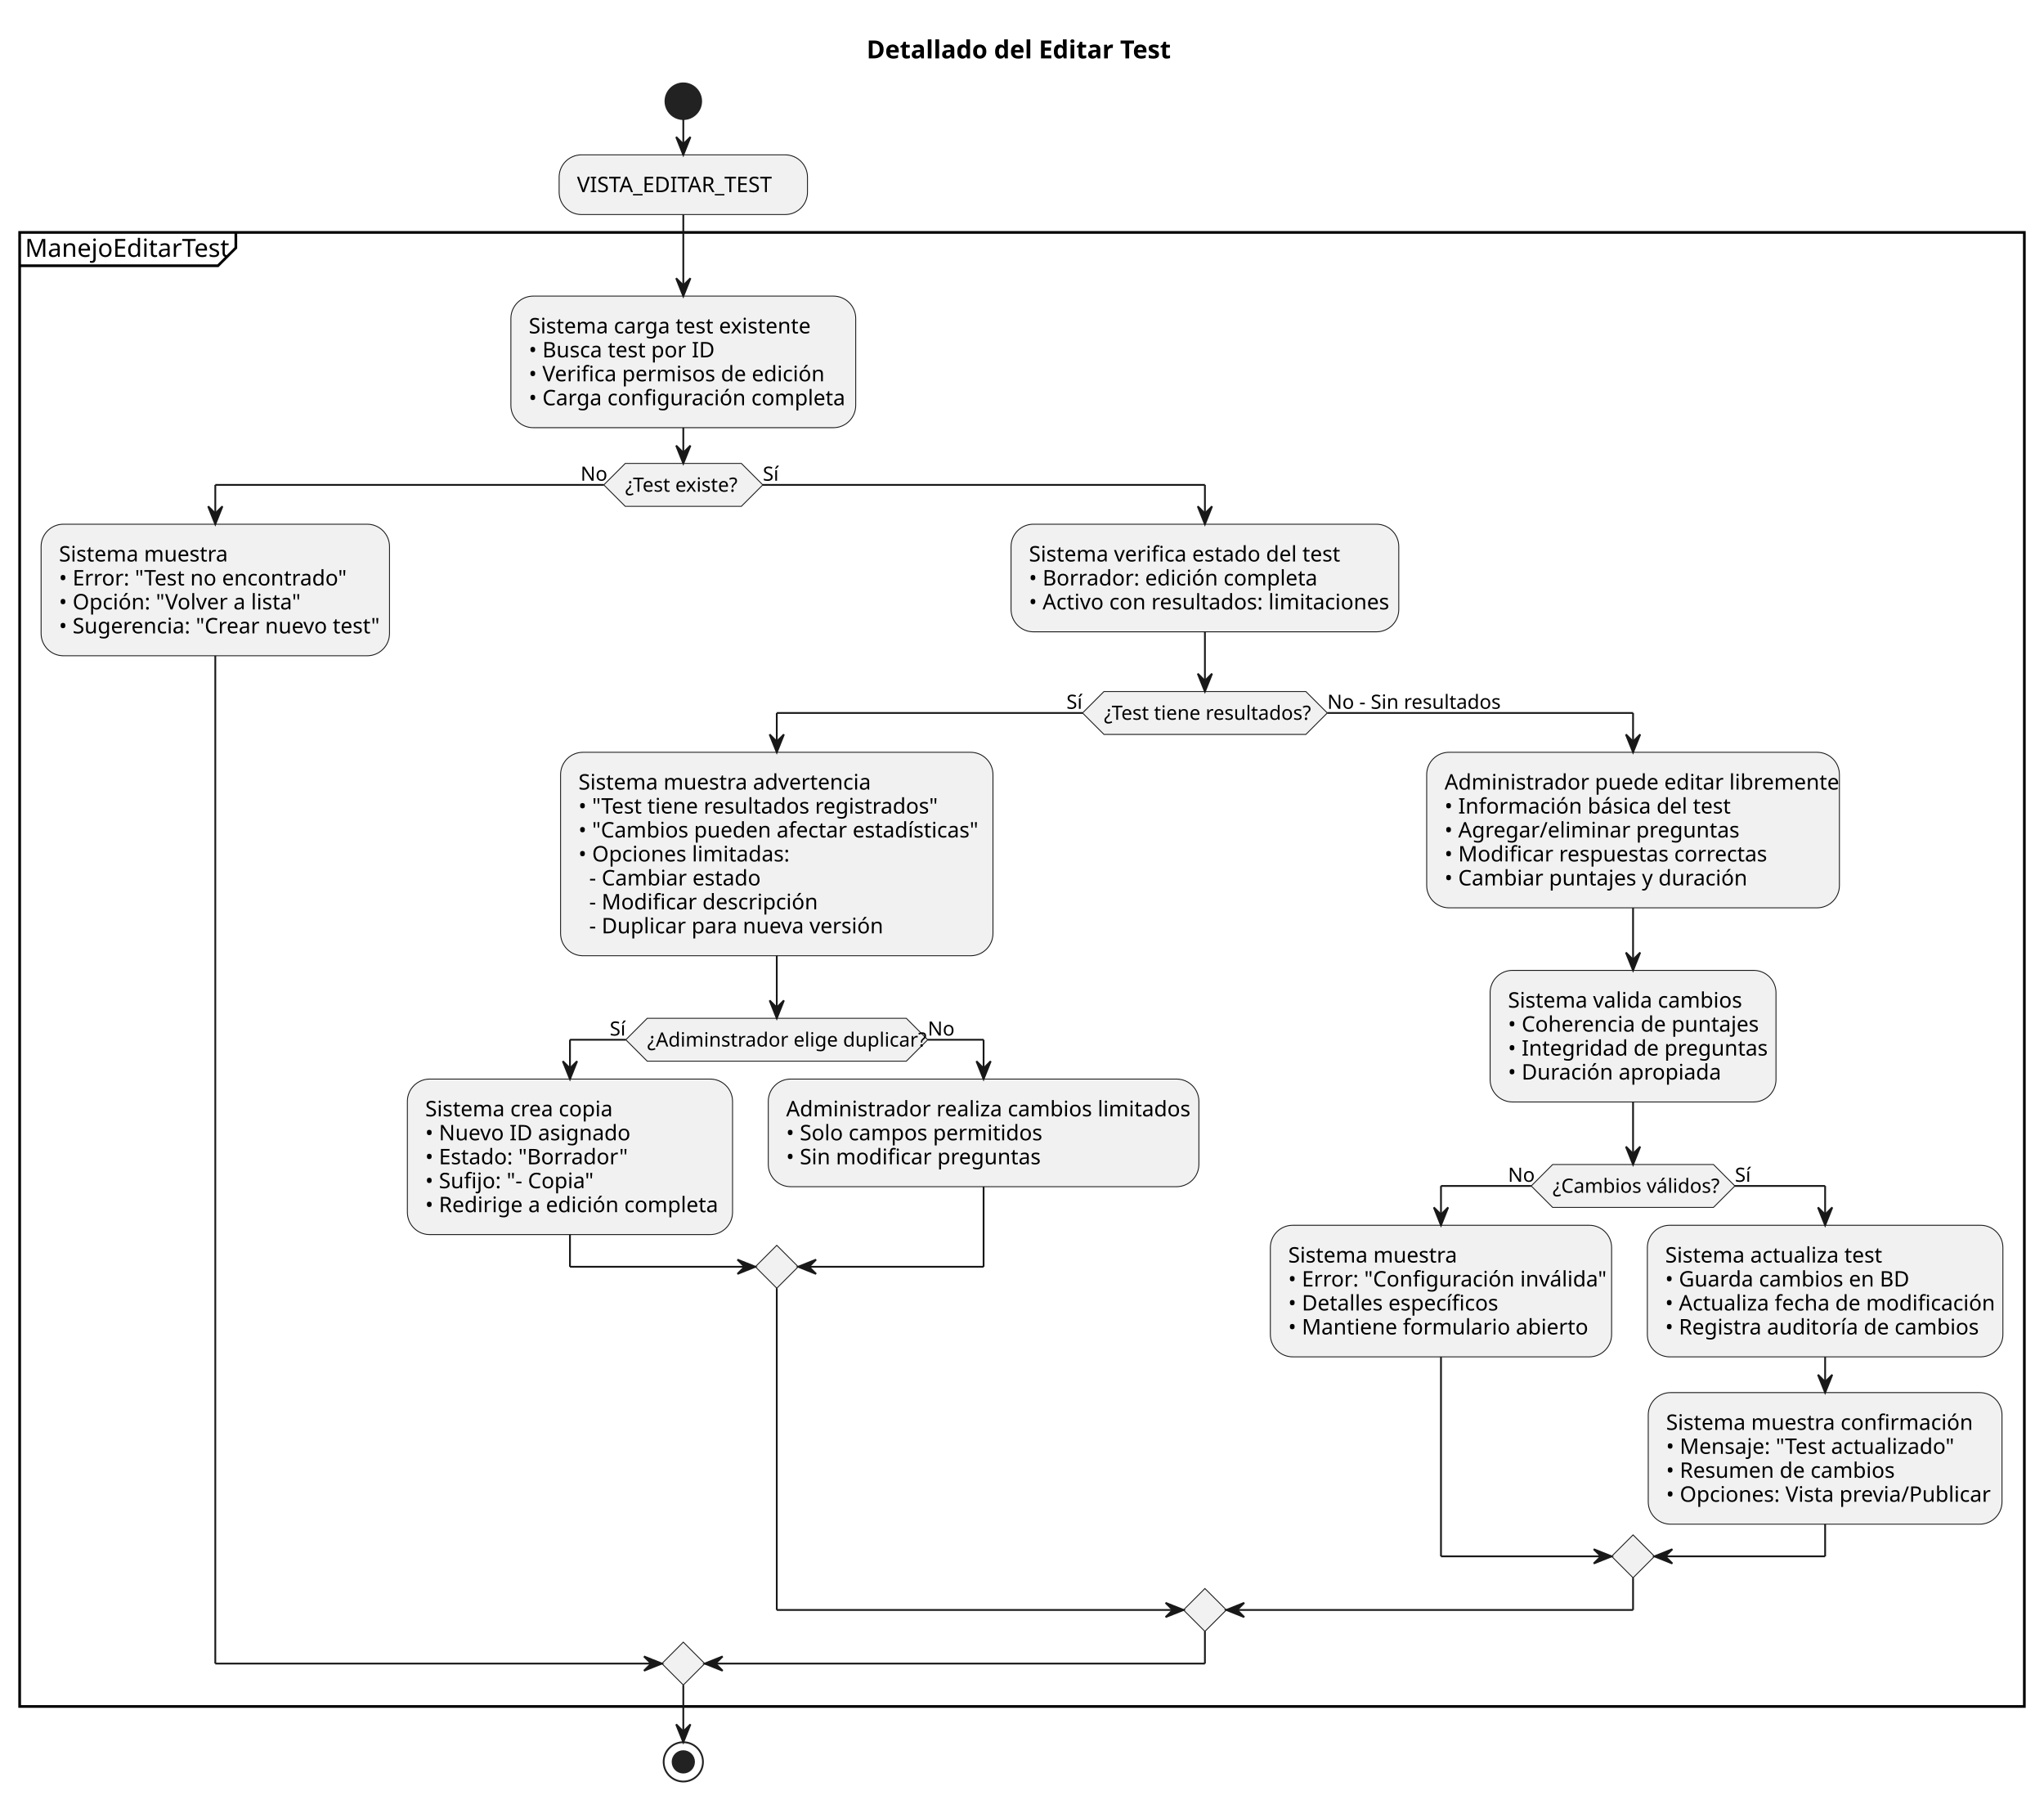
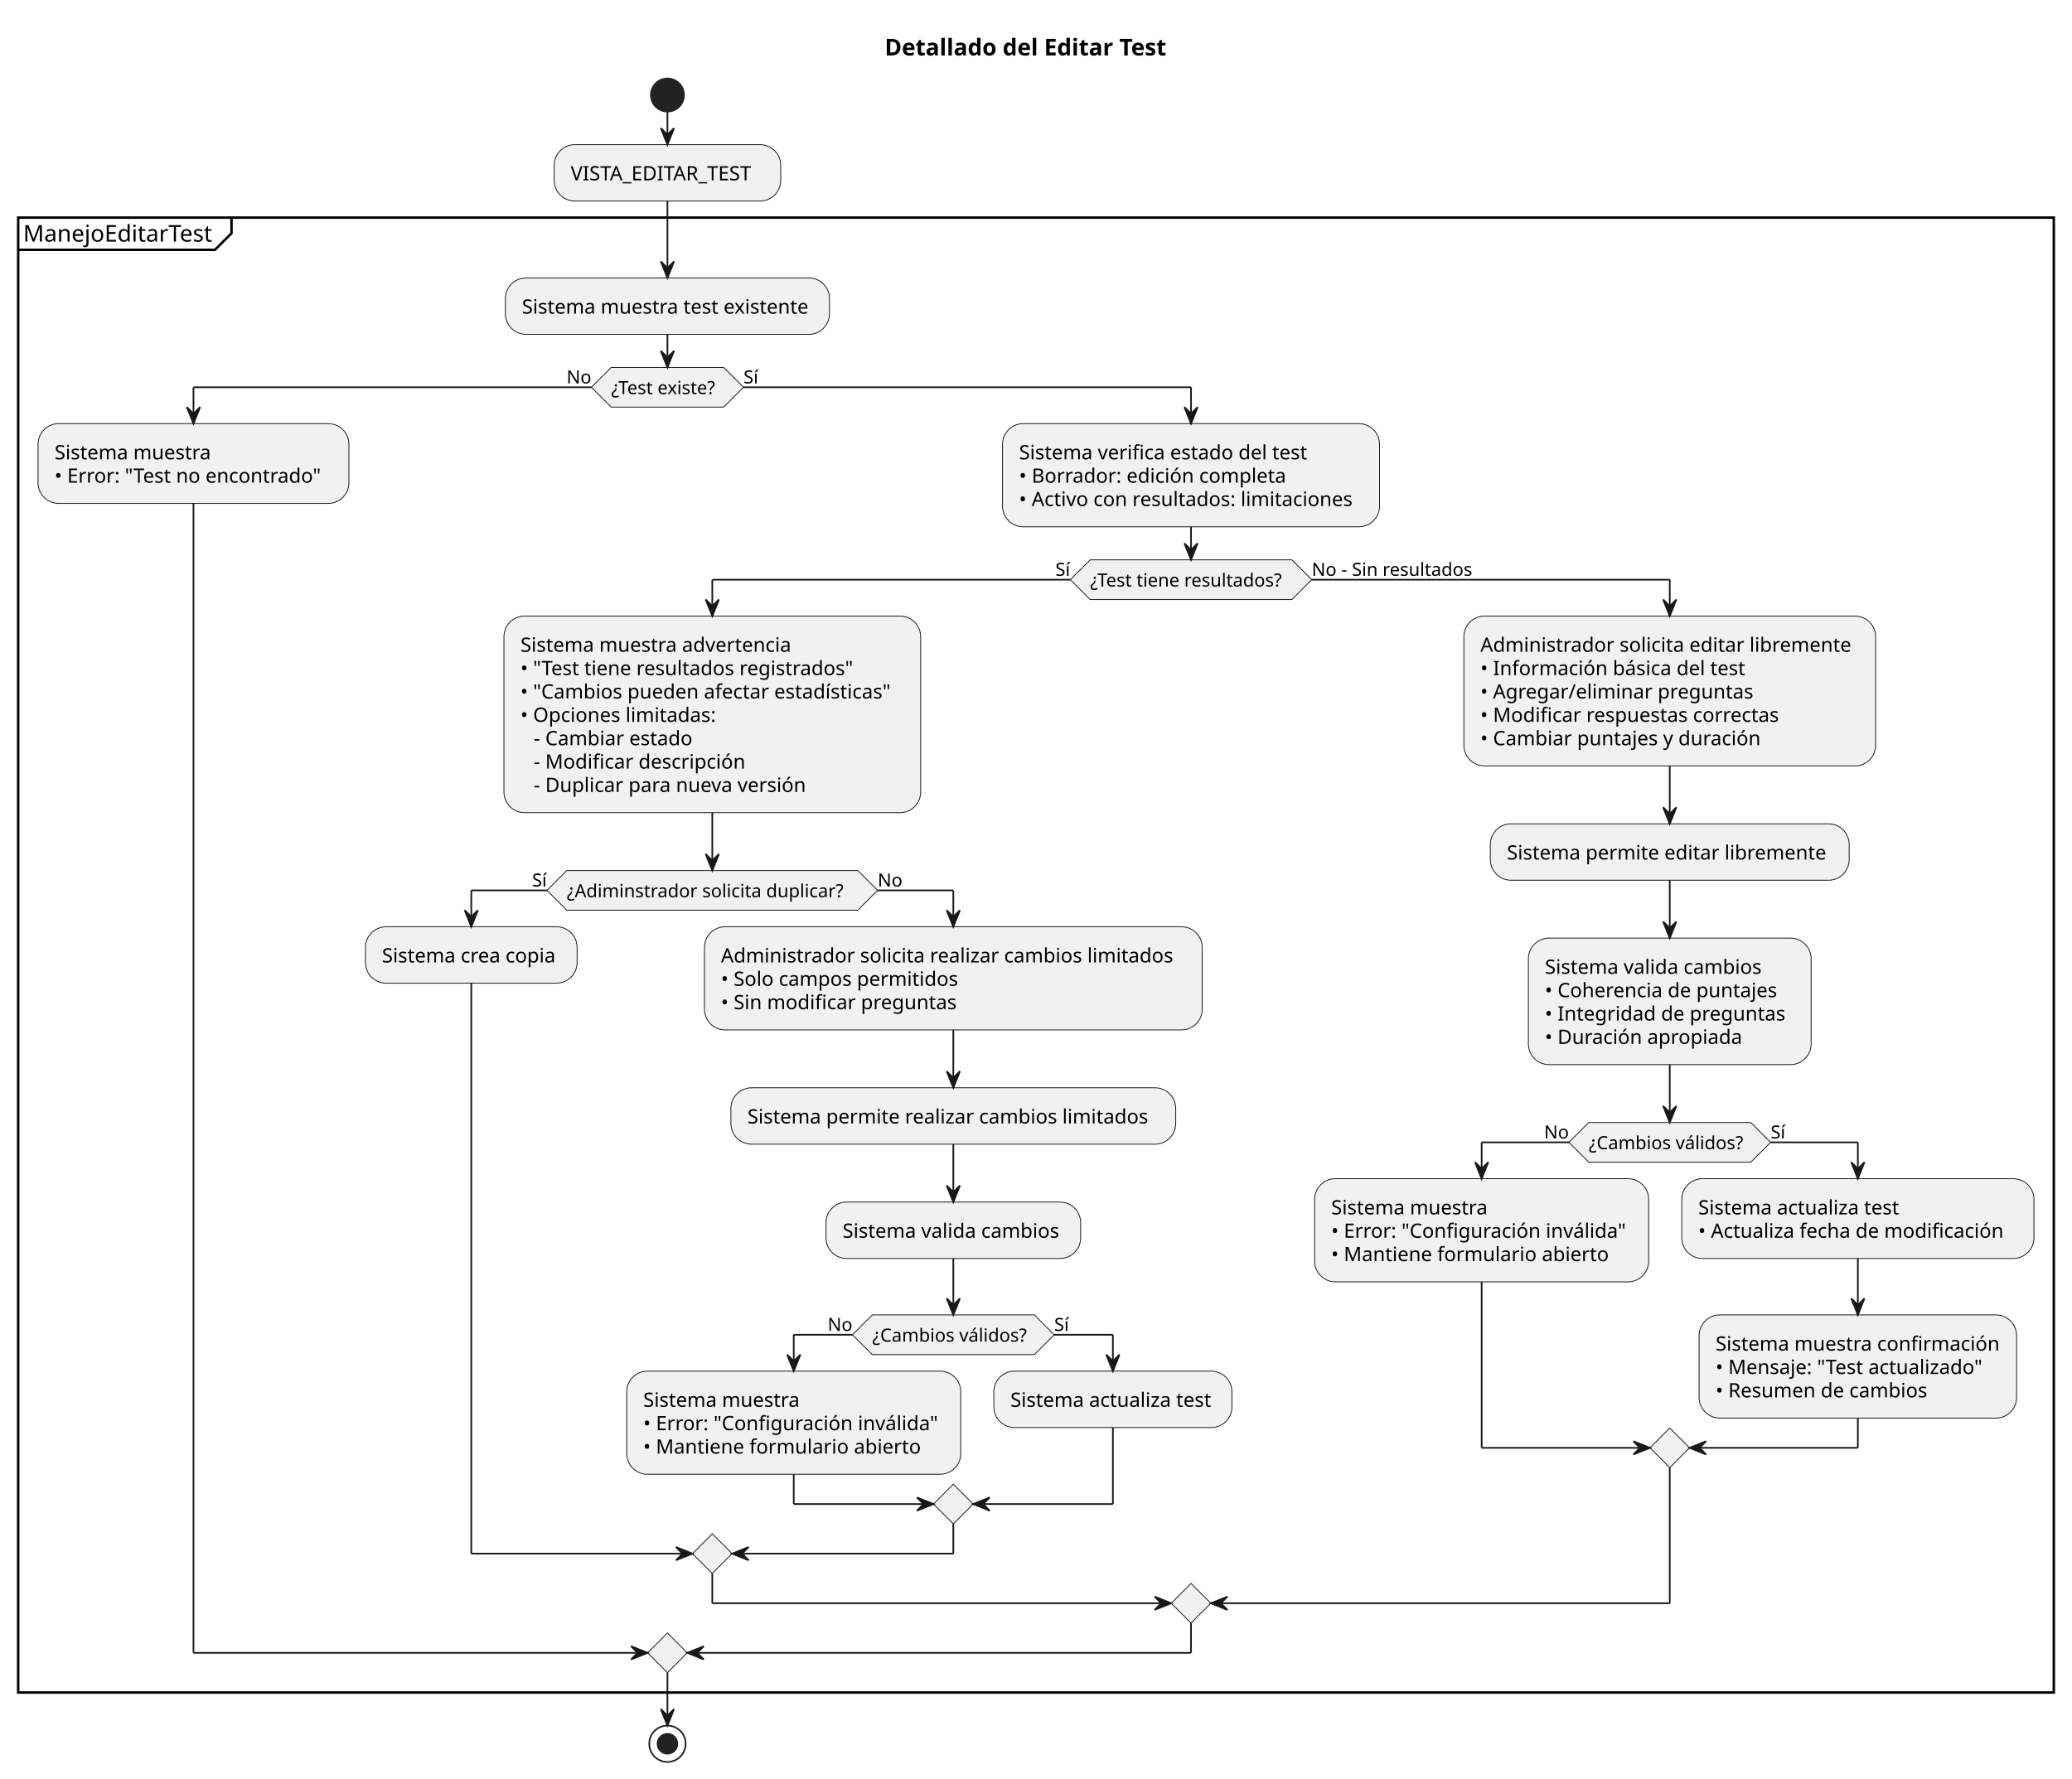
- <svg xmlns="http://www.w3.org/2000/svg" contentStyleType="text/css" height="1007px" preserveAspectRatio="none" style="width:1144px;height:1007px;background:#FFFFFF;" version="1.1" viewBox="0 0 1144 1007" width="1144px" zoomAndPan="magnify">
+ <svg xmlns="http://www.w3.org/2000/svg" contentStyleType="text/css" height="1076px" preserveAspectRatio="none" style="width:1253px;height:1076px;background:#FFFFFF;" version="1.1" viewBox="0 0 1253 1076" width="1253px" zoomAndPan="magnify">
  <defs />
  <g>
-     <text fill="#000000" font-family="sans-serif" font-size="14" font-weight="bold" lengthAdjust="spacing" textLength="171" x="485" y="32.674">Detallado del Editar Test</text>
-     <ellipse cx="382.438" cy="56.641" fill="#222222" rx="10" ry="10" style="stroke:#222222;stroke-width:1.0;" />
-     <rect fill="#F1F1F1" height="33.406" rx="12.5" ry="12.5" style="stroke:#181818;stroke-width:0.5;" width="139" x="312.938" y="86.641" />
-     <text fill="#000000" font-family="sans-serif" font-size="12" lengthAdjust="spacing" textLength="119" x="322.938" y="107.504">VISTA_EDITAR_TEST</text>
-     <rect fill="none" height="824.797" style="stroke:#000000;stroke-width:1.5;" width="1122" x="11" y="130.047" />
-     <path d="M132,130.047 L132,138.688 L122,148.688 L11,148.688 " fill="none" style="stroke:#000000;stroke-width:1.5;" />
-     <text fill="#000000" font-family="sans-serif" font-size="14" lengthAdjust="spacing" textLength="111" x="14" y="143.721">ManejoEditarTest</text>
-     <rect fill="#F1F1F1" height="73.625" rx="12.5" ry="12.5" style="stroke:#181818;stroke-width:0.5;" width="193" x="285.938" y="165.688" />
-     <text fill="#000000" font-family="sans-serif" font-size="12" lengthAdjust="spacing" textLength="155" x="295.938" y="186.551">Sistema carga test existente</text>
-     <text fill="#000000" font-family="sans-serif" font-size="12" lengthAdjust="spacing" textLength="102" x="295.938" y="199.957">• Busca test por ID</text>
-     <text fill="#000000" font-family="sans-serif" font-size="12" lengthAdjust="spacing" textLength="164" x="295.938" y="213.363">• Verifica permisos de edición</text>
-     <text fill="#000000" font-family="sans-serif" font-size="12" lengthAdjust="spacing" textLength="173" x="295.938" y="226.769">• Carga configuración completa</text>
-     <polygon fill="#F1F1F1" points="349.938,259.312,414.938,259.312,426.938,271.312,414.938,283.312,349.938,283.312,337.938,271.312,349.938,259.312" style="stroke:#181818;stroke-width:0.5;" />
-     <text fill="#000000" font-family="sans-serif" font-size="11" lengthAdjust="spacing" textLength="65" x="349.938" y="275.126">¿Test existe?</text>
-     <text fill="#000000" font-family="sans-serif" font-size="11" lengthAdjust="spacing" textLength="13" x="324.938" y="268.981">No</text>
-     <text fill="#000000" font-family="sans-serif" font-size="11" lengthAdjust="spacing" textLength="9" x="426.938" y="268.981">Sí</text>
-     <rect fill="#F1F1F1" height="73.625" rx="12.5" ry="12.5" style="stroke:#181818;stroke-width:0.5;" width="195" x="23" y="293.312" />
-     <text fill="#000000" font-family="sans-serif" font-size="12" lengthAdjust="spacing" textLength="95" x="33" y="314.176">Sistema muestra</text>
-     <text fill="#000000" font-family="sans-serif" font-size="12" lengthAdjust="spacing" textLength="155" x="33" y="327.582">• Error: "Test no encontrado"</text>
-     <text fill="#000000" font-family="sans-serif" font-size="12" lengthAdjust="spacing" textLength="130" x="33" y="340.988">• Opción: "Volver a lista"</text>
-     <text fill="#000000" font-family="sans-serif" font-size="12" lengthAdjust="spacing" textLength="175" x="33" y="354.394">• Sugerencia: "Crear nuevo test"</text>
-     <rect fill="#F1F1F1" height="60.219" rx="12.5" ry="12.5" style="stroke:#181818;stroke-width:0.5;" width="217" x="565.875" y="293.312" />
-     <text fill="#000000" font-family="sans-serif" font-size="12" lengthAdjust="spacing" textLength="171" x="575.875" y="314.176">Sistema verifica estado del test</text>
-     <text fill="#000000" font-family="sans-serif" font-size="12" lengthAdjust="spacing" textLength="156" x="575.875" y="327.582">• Borrador: edición completa</text>
-     <text fill="#000000" font-family="sans-serif" font-size="12" lengthAdjust="spacing" textLength="197" x="575.875" y="340.988">• Activo con resultados: limitaciones</text>
-     <polygon fill="#F1F1F1" points="617.875,386.938,730.875,386.938,742.875,398.938,730.875,410.938,617.875,410.938,605.875,398.938,617.875,386.938" style="stroke:#181818;stroke-width:0.5;" />
-     <text fill="#000000" font-family="sans-serif" font-size="11" lengthAdjust="spacing" textLength="113" x="617.875" y="402.751">¿Test tiene resultados?</text>
-     <text fill="#000000" font-family="sans-serif" font-size="11" lengthAdjust="spacing" textLength="9" x="596.875" y="396.606">Sí</text>
-     <text fill="#000000" font-family="sans-serif" font-size="11" lengthAdjust="spacing" textLength="92" x="742.875" y="396.606">No - Sin resultados</text>
-     <rect fill="#F1F1F1" height="113.844" rx="12.5" ry="12.5" style="stroke:#181818;stroke-width:0.5;" width="242" x="313.75" y="420.938" />
-     <text fill="#000000" font-family="sans-serif" font-size="12" lengthAdjust="spacing" textLength="161" x="323.75" y="441.801">Sistema muestra advertencia</text>
-     <text fill="#000000" font-family="sans-serif" font-size="12" lengthAdjust="spacing" textLength="198" x="323.75" y="455.207">• "Test tiene resultados registrados"</text>
-     <text fill="#000000" font-family="sans-serif" font-size="12" lengthAdjust="spacing" textLength="222" x="323.75" y="468.613">• "Cambios pueden afectar estadísticas"</text>
-     <text fill="#000000" font-family="sans-serif" font-size="12" lengthAdjust="spacing" textLength="118" x="323.75" y="482.019">• Opciones limitadas:</text>
-     <text fill="#000000" font-family="sans-serif" font-size="12" lengthAdjust="spacing" textLength="96" x="329.75" y="495.426">- Cambiar estado</text>
-     <text fill="#000000" font-family="sans-serif" font-size="12" lengthAdjust="spacing" textLength="123" x="329.75" y="508.832">- Modificar descripción</text>
-     <text fill="#000000" font-family="sans-serif" font-size="12" lengthAdjust="spacing" textLength="160" x="329.75" y="522.238">- Duplicar para nueva versión</text>
-     <polygon fill="#F1F1F1" points="362.25,569.781,507.25,569.781,519.25,581.781,507.25,593.781,362.25,593.781,350.25,581.781,362.25,569.781" style="stroke:#181818;stroke-width:0.5;" />
-     <text fill="#000000" font-family="sans-serif" font-size="11" lengthAdjust="spacing" textLength="145" x="362.25" y="585.595">¿Adiminstrador elige duplicar?</text>
-     <text fill="#000000" font-family="sans-serif" font-size="11" lengthAdjust="spacing" textLength="9" x="341.25" y="579.45">Sí</text>
-     <text fill="#000000" font-family="sans-serif" font-size="11" lengthAdjust="spacing" textLength="13" x="519.25" y="579.45">No</text>
-     <rect fill="#F1F1F1" height="87.031" rx="12.5" ry="12.5" style="stroke:#181818;stroke-width:0.5;" width="182" x="228" y="603.781" />
-     <text fill="#000000" font-family="sans-serif" font-size="12" lengthAdjust="spacing" textLength="106" x="238" y="624.644">Sistema crea copia</text>
-     <text fill="#000000" font-family="sans-serif" font-size="12" lengthAdjust="spacing" textLength="113" x="238" y="638.051">• Nuevo ID asignado</text>
-     <text fill="#000000" font-family="sans-serif" font-size="12" lengthAdjust="spacing" textLength="109" x="238" y="651.457">• Estado: "Borrador"</text>
-     <text fill="#000000" font-family="sans-serif" font-size="12" lengthAdjust="spacing" textLength="93" x="238" y="664.863">• Sufijo: "- Copia"</text>
-     <text fill="#000000" font-family="sans-serif" font-size="12" lengthAdjust="spacing" textLength="162" x="238" y="678.269">• Redirige a edición completa</text>
-     <rect fill="#F1F1F1" height="60.219" rx="12.5" ry="12.5" style="stroke:#181818;stroke-width:0.5;" width="241" x="430" y="603.781" />
-     <text fill="#000000" font-family="sans-serif" font-size="12" lengthAdjust="spacing" textLength="221" x="440" y="624.644">Administrador realiza cambios limitados</text>
-     <text fill="#000000" font-family="sans-serif" font-size="12" lengthAdjust="spacing" textLength="143" x="440" y="638.051">• Solo campos permitidos</text>
-     <text fill="#000000" font-family="sans-serif" font-size="12" lengthAdjust="spacing" textLength="139" x="440" y="651.457">• Sin modificar preguntas</text>
-     <polygon fill="#F1F1F1" points="434.75,696.812,446.75,708.812,434.75,720.812,422.75,708.812,434.75,696.812" style="stroke:#181818;stroke-width:0.5;" />
-     <rect fill="#F1F1F1" height="87.031" rx="12.5" ry="12.5" style="stroke:#181818;stroke-width:0.5;" width="231" x="798.5" y="420.938" />
-     <text fill="#000000" font-family="sans-serif" font-size="12" lengthAdjust="spacing" textLength="211" x="808.5" y="441.801">Administrador puede editar libremente</text>
-     <text fill="#000000" font-family="sans-serif" font-size="12" lengthAdjust="spacing" textLength="156" x="808.5" y="455.207">• Información básica del test</text>
-     <text fill="#000000" font-family="sans-serif" font-size="12" lengthAdjust="spacing" textLength="158" x="808.5" y="468.613">• Agregar/eliminar preguntas</text>
-     <text fill="#000000" font-family="sans-serif" font-size="12" lengthAdjust="spacing" textLength="177" x="808.5" y="482.019">• Modificar respuestas correctas</text>
-     <text fill="#000000" font-family="sans-serif" font-size="12" lengthAdjust="spacing" textLength="166" x="808.5" y="495.426">• Cambiar puntajes y duración</text>
-     <rect fill="#F1F1F1" height="73.625" rx="12.5" ry="12.5" style="stroke:#181818;stroke-width:0.5;" width="160" x="834" y="542.969" />
-     <text fill="#000000" font-family="sans-serif" font-size="12" lengthAdjust="spacing" textLength="132" x="844" y="563.832">Sistema valida cambios</text>
-     <text fill="#000000" font-family="sans-serif" font-size="12" lengthAdjust="spacing" textLength="140" x="844" y="577.238">• Coherencia de puntajes</text>
-     <text fill="#000000" font-family="sans-serif" font-size="12" lengthAdjust="spacing" textLength="139" x="844" y="590.644">• Integridad de preguntas</text>
-     <text fill="#000000" font-family="sans-serif" font-size="12" lengthAdjust="spacing" textLength="117" x="844" y="604.051">• Duración apropiada</text>
-     <polygon fill="#F1F1F1" points="869,651.594,959,651.594,971,663.594,959,675.594,869,675.594,857,663.594,869,651.594" style="stroke:#181818;stroke-width:0.5;" />
-     <text fill="#000000" font-family="sans-serif" font-size="11" lengthAdjust="spacing" textLength="90" x="869" y="667.407">¿Cambios válidos?</text>
-     <text fill="#000000" font-family="sans-serif" font-size="11" lengthAdjust="spacing" textLength="13" x="844" y="661.263">No</text>
-     <text fill="#000000" font-family="sans-serif" font-size="11" lengthAdjust="spacing" textLength="9" x="971" y="661.263">Sí</text>
-     <rect fill="#F1F1F1" height="73.625" rx="12.5" ry="12.5" style="stroke:#181818;stroke-width:0.5;" width="191" x="711" y="685.594" />
-     <text fill="#000000" font-family="sans-serif" font-size="12" lengthAdjust="spacing" textLength="95" x="721" y="706.457">Sistema muestra</text>
-     <text fill="#000000" font-family="sans-serif" font-size="12" lengthAdjust="spacing" textLength="171" x="721" y="719.863">• Error: "Configuración inválida"</text>
-     <text fill="#000000" font-family="sans-serif" font-size="12" lengthAdjust="spacing" textLength="120" x="721" y="733.269">• Detalles específicos</text>
-     <text fill="#000000" font-family="sans-serif" font-size="12" lengthAdjust="spacing" textLength="158" x="721" y="746.676">• Mantiene formulario abierto</text>
-     <rect fill="#F1F1F1" height="73.625" rx="12.5" ry="12.5" style="stroke:#181818;stroke-width:0.5;" width="199" x="922" y="685.594" />
-     <text fill="#000000" font-family="sans-serif" font-size="12" lengthAdjust="spacing" textLength="120" x="932" y="706.457">Sistema actualiza test</text>
-     <text fill="#000000" font-family="sans-serif" font-size="12" lengthAdjust="spacing" textLength="137" x="932" y="719.863">• Guarda cambios en BD</text>
-     <text fill="#000000" font-family="sans-serif" font-size="12" lengthAdjust="spacing" textLength="179" x="932" y="733.269">• Actualiza fecha de modificación</text>
-     <text fill="#000000" font-family="sans-serif" font-size="12" lengthAdjust="spacing" textLength="174" x="932" y="746.676">• Registra auditoría de cambios</text>
-     <rect fill="#F1F1F1" height="73.625" rx="12.5" ry="12.5" style="stroke:#181818;stroke-width:0.5;" width="198" x="922.5" y="779.219" />
-     <text fill="#000000" font-family="sans-serif" font-size="12" lengthAdjust="spacing" textLength="169" x="932.5" y="800.082">Sistema muestra confirmación</text>
-     <text fill="#000000" font-family="sans-serif" font-size="12" lengthAdjust="spacing" textLength="158" x="932.5" y="813.488">• Mensaje: "Test actualizado"</text>
-     <text fill="#000000" font-family="sans-serif" font-size="12" lengthAdjust="spacing" textLength="131" x="932.5" y="826.894">• Resumen de cambios</text>
-     <text fill="#000000" font-family="sans-serif" font-size="12" lengthAdjust="spacing" textLength="178" x="932.5" y="840.301">• Opciones: Vista previa/Publicar</text>
-     <polygon fill="#F1F1F1" points="914,858.844,926,870.844,914,882.844,902,870.844,914,858.844" style="stroke:#181818;stroke-width:0.5;" />
-     <polygon fill="#F1F1F1" points="674.375,888.844,686.375,900.844,674.375,912.844,662.375,900.844,674.375,888.844" style="stroke:#181818;stroke-width:0.5;" />
-     <polygon fill="#F1F1F1" points="382.438,918.844,394.438,930.844,382.438,942.844,370.438,930.844,382.438,918.844" style="stroke:#181818;stroke-width:0.5;" />
-     <ellipse cx="382.438" cy="985.844" fill="none" rx="11" ry="11" style="stroke:#222222;stroke-width:1.0;" />
-     <ellipse cx="382.438" cy="985.844" fill="#222222" rx="6" ry="6" style="stroke:#222222;stroke-width:1.0;" />
-     <line style="stroke:#181818;stroke-width:1.0;" x1="382.438" x2="382.438" y1="66.641" y2="86.641" />
-     <polygon fill="#181818" points="378.438,76.641,382.438,86.641,386.438,76.641,382.438,80.641" style="stroke:#181818;stroke-width:1.0;" />
-     <line style="stroke:#181818;stroke-width:1.0;" x1="350.25" x2="319" y1="581.781" y2="581.781" />
-     <line style="stroke:#181818;stroke-width:1.0;" x1="319" x2="319" y1="581.781" y2="603.781" />
-     <polygon fill="#181818" points="315,593.781,319,603.781,323,593.781,319,597.781" style="stroke:#181818;stroke-width:1.0;" />
-     <line style="stroke:#181818;stroke-width:1.0;" x1="519.25" x2="550.5" y1="581.781" y2="581.781" />
-     <line style="stroke:#181818;stroke-width:1.0;" x1="550.5" x2="550.5" y1="581.781" y2="603.781" />
-     <polygon fill="#181818" points="546.5,593.781,550.5,603.781,554.5,593.781,550.5,597.781" style="stroke:#181818;stroke-width:1.0;" />
-     <line style="stroke:#181818;stroke-width:1.0;" x1="319" x2="319" y1="690.812" y2="708.812" />
-     <line style="stroke:#181818;stroke-width:1.0;" x1="319" x2="422.75" y1="708.812" y2="708.812" />
-     <polygon fill="#181818" points="412.75,704.812,422.75,708.812,412.75,712.812,416.75,708.812" style="stroke:#181818;stroke-width:1.0;" />
-     <line style="stroke:#181818;stroke-width:1.0;" x1="550.5" x2="550.5" y1="664" y2="708.812" />
-     <line style="stroke:#181818;stroke-width:1.0;" x1="550.5" x2="446.75" y1="708.812" y2="708.812" />
-     <polygon fill="#181818" points="456.75,704.812,446.75,708.812,456.75,712.812,452.75,708.812" style="stroke:#181818;stroke-width:1.0;" />
-     <line style="stroke:#181818;stroke-width:1.0;" x1="434.75" x2="434.75" y1="534.781" y2="569.781" />
-     <polygon fill="#181818" points="430.75,559.781,434.75,569.781,438.75,559.781,434.75,563.781" style="stroke:#181818;stroke-width:1.0;" />
-     <line style="stroke:#181818;stroke-width:1.0;" x1="914" x2="914" y1="507.969" y2="542.969" />
-     <polygon fill="#181818" points="910,532.969,914,542.969,918,532.969,914,536.969" style="stroke:#181818;stroke-width:1.0;" />
-     <line style="stroke:#181818;stroke-width:1.0;" x1="1021.5" x2="1021.5" y1="759.219" y2="779.219" />
-     <polygon fill="#181818" points="1017.5,769.219,1021.5,779.219,1025.5,769.219,1021.5,773.219" style="stroke:#181818;stroke-width:1.0;" />
-     <line style="stroke:#181818;stroke-width:1.0;" x1="857" x2="806.5" y1="663.594" y2="663.594" />
-     <line style="stroke:#181818;stroke-width:1.0;" x1="806.5" x2="806.5" y1="663.594" y2="685.594" />
-     <polygon fill="#181818" points="802.5,675.594,806.5,685.594,810.5,675.594,806.5,679.594" style="stroke:#181818;stroke-width:1.0;" />
-     <line style="stroke:#181818;stroke-width:1.0;" x1="971" x2="1021.5" y1="663.594" y2="663.594" />
-     <line style="stroke:#181818;stroke-width:1.0;" x1="1021.5" x2="1021.5" y1="663.594" y2="685.594" />
-     <polygon fill="#181818" points="1017.5,675.594,1021.5,685.594,1025.5,675.594,1021.5,679.594" style="stroke:#181818;stroke-width:1.0;" />
-     <line style="stroke:#181818;stroke-width:1.0;" x1="806.5" x2="806.5" y1="759.219" y2="870.844" />
-     <line style="stroke:#181818;stroke-width:1.0;" x1="806.5" x2="902" y1="870.844" y2="870.844" />
-     <polygon fill="#181818" points="892,866.844,902,870.844,892,874.844,896,870.844" style="stroke:#181818;stroke-width:1.0;" />
-     <line style="stroke:#181818;stroke-width:1.0;" x1="1021.5" x2="1021.5" y1="852.844" y2="870.844" />
-     <line style="stroke:#181818;stroke-width:1.0;" x1="1021.5" x2="926" y1="870.844" y2="870.844" />
-     <polygon fill="#181818" points="936,866.844,926,870.844,936,874.844,932,870.844" style="stroke:#181818;stroke-width:1.0;" />
-     <line style="stroke:#181818;stroke-width:1.0;" x1="914" x2="914" y1="616.594" y2="651.594" />
-     <polygon fill="#181818" points="910,641.594,914,651.594,918,641.594,914,645.594" style="stroke:#181818;stroke-width:1.0;" />
-     <line style="stroke:#181818;stroke-width:1.0;" x1="605.875" x2="434.75" y1="398.938" y2="398.938" />
-     <line style="stroke:#181818;stroke-width:1.0;" x1="434.75" x2="434.75" y1="398.938" y2="420.938" />
-     <polygon fill="#181818" points="430.75,410.938,434.75,420.938,438.75,410.938,434.75,414.938" style="stroke:#181818;stroke-width:1.0;" />
-     <line style="stroke:#181818;stroke-width:1.0;" x1="742.875" x2="914" y1="398.938" y2="398.938" />
-     <line style="stroke:#181818;stroke-width:1.0;" x1="914" x2="914" y1="398.938" y2="420.938" />
-     <polygon fill="#181818" points="910,410.938,914,420.938,918,410.938,914,414.938" style="stroke:#181818;stroke-width:1.0;" />
-     <line style="stroke:#181818;stroke-width:1.0;" x1="434.75" x2="434.75" y1="720.812" y2="900.844" />
-     <line style="stroke:#181818;stroke-width:1.0;" x1="434.75" x2="662.375" y1="900.844" y2="900.844" />
-     <polygon fill="#181818" points="652.375,896.844,662.375,900.844,652.375,904.844,656.375,900.844" style="stroke:#181818;stroke-width:1.0;" />
-     <line style="stroke:#181818;stroke-width:1.0;" x1="914" x2="914" y1="882.844" y2="900.844" />
-     <line style="stroke:#181818;stroke-width:1.0;" x1="914" x2="686.375" y1="900.844" y2="900.844" />
-     <polygon fill="#181818" points="696.375,896.844,686.375,900.844,696.375,904.844,692.375,900.844" style="stroke:#181818;stroke-width:1.0;" />
-     <line style="stroke:#181818;stroke-width:1.0;" x1="674.375" x2="674.375" y1="353.531" y2="386.938" />
-     <polygon fill="#181818" points="670.375,376.938,674.375,386.938,678.375,376.938,674.375,380.938" style="stroke:#181818;stroke-width:1.0;" />
-     <line style="stroke:#181818;stroke-width:1.0;" x1="337.938" x2="120.5" y1="271.312" y2="271.312" />
-     <line style="stroke:#181818;stroke-width:1.0;" x1="120.5" x2="120.5" y1="271.312" y2="293.312" />
-     <polygon fill="#181818" points="116.5,283.312,120.5,293.312,124.5,283.312,120.5,287.312" style="stroke:#181818;stroke-width:1.0;" />
-     <line style="stroke:#181818;stroke-width:1.0;" x1="426.938" x2="674.375" y1="271.312" y2="271.312" />
-     <line style="stroke:#181818;stroke-width:1.0;" x1="674.375" x2="674.375" y1="271.312" y2="293.312" />
-     <polygon fill="#181818" points="670.375,283.312,674.375,293.312,678.375,283.312,674.375,287.312" style="stroke:#181818;stroke-width:1.0;" />
-     <line style="stroke:#181818;stroke-width:1.0;" x1="120.5" x2="120.5" y1="366.938" y2="930.844" />
-     <line style="stroke:#181818;stroke-width:1.0;" x1="120.5" x2="370.438" y1="930.844" y2="930.844" />
-     <polygon fill="#181818" points="360.438,926.844,370.438,930.844,360.438,934.844,364.438,930.844" style="stroke:#181818;stroke-width:1.0;" />
-     <line style="stroke:#181818;stroke-width:1.0;" x1="674.375" x2="674.375" y1="912.844" y2="930.844" />
-     <line style="stroke:#181818;stroke-width:1.0;" x1="674.375" x2="394.438" y1="930.844" y2="930.844" />
-     <polygon fill="#181818" points="404.438,926.844,394.438,930.844,404.438,934.844,400.438,930.844" style="stroke:#181818;stroke-width:1.0;" />
-     <line style="stroke:#181818;stroke-width:1.0;" x1="382.438" x2="382.438" y1="239.312" y2="259.312" />
-     <polygon fill="#181818" points="378.438,249.312,382.438,259.312,386.438,249.312,382.438,253.312" style="stroke:#181818;stroke-width:1.0;" />
-     <line style="stroke:#181818;stroke-width:1.0;" x1="382.438" x2="382.438" y1="120.047" y2="165.688" />
-     <polygon fill="#181818" points="378.438,155.688,382.438,165.688,386.438,155.688,382.438,159.688" style="stroke:#181818;stroke-width:1.0;" />
-     <line style="stroke:#181818;stroke-width:1.0;" x1="382.438" x2="382.438" y1="942.844" y2="974.844" />
-     <polygon fill="#181818" points="378.438,964.844,382.438,974.844,386.438,964.844,382.438,968.844" style="stroke:#181818;stroke-width:1.0;" />
+     <text fill="#000000" font-family="sans-serif" font-size="14" font-weight="bold" lengthAdjust="spacing" textLength="180" x="535" y="33.535">Detallado del Editar Test</text>
+     <ellipse cx="403.625" cy="57.488" fill="#222222" rx="10" ry="10" style="stroke:#222222;stroke-width:1.0;" />
+     <rect fill="#F1F1F1" height="34.133" rx="12.5" ry="12.5" style="stroke:#181818;stroke-width:0.5;" width="137" x="335.125" y="87.488" />
+     <text fill="#000000" font-family="sans-serif" font-size="12" lengthAdjust="spacing" textLength="117" x="345.125" y="109.09">VISTA_EDITAR_TEST</text>
+     <rect fill="none" height="892.144" style="stroke:#000000;stroke-width:1.5;" width="1231" x="11" y="131.621" />
+     <path d="M140,131.621 L140,141.109 L130,151.109 L11,151.109 " fill="none" style="stroke:#000000;stroke-width:1.5;" />
+     <text fill="#000000" font-family="sans-serif" font-size="14" lengthAdjust="spacing" textLength="119" x="14" y="146.156">ManejoEditarTest</text>
+     <rect fill="#F1F1F1" height="34.133" rx="12.5" ry="12.5" style="stroke:#181818;stroke-width:0.5;" width="196" x="305.625" y="168.109" />
+     <text fill="#000000" font-family="sans-serif" font-size="12" lengthAdjust="spacing" textLength="176" x="315.625" y="189.711">Sistema muestra test existente</text>
+     <polygon fill="#F1F1F1" points="369.625,222.242,437.625,222.242,449.625,234.242,437.625,246.242,369.625,246.242,357.625,234.242,369.625,222.242" style="stroke:#181818;stroke-width:0.5;" />
+     <text fill="#000000" font-family="sans-serif" font-size="11" lengthAdjust="spacing" textLength="68" x="369.625" y="238.399">¿Test existe?</text>
+     <text fill="#000000" font-family="sans-serif" font-size="11" lengthAdjust="spacing" textLength="15" x="342.625" y="231.922">No</text>
+     <text fill="#000000" font-family="sans-serif" font-size="11" lengthAdjust="spacing" textLength="9" x="449.625" y="231.922">Sí</text>
+     <rect fill="#F1F1F1" height="48.266" rx="12.5" ry="12.5" style="stroke:#181818;stroke-width:0.5;" width="188" x="23" y="256.242" />
+     <text fill="#000000" font-family="sans-serif" font-size="12" lengthAdjust="spacing" textLength="95" x="33" y="277.844">Sistema muestra</text>
+     <text fill="#000000" font-family="sans-serif" font-size="12" lengthAdjust="spacing" textLength="168" x="33" y="291.977">• Error: "Test no encontrado"</text>
+     <rect fill="#F1F1F1" height="62.398" rx="12.5" ry="12.5" style="stroke:#181818;stroke-width:0.5;" width="228" x="606.25" y="256.242" />
+     <text fill="#000000" font-family="sans-serif" font-size="12" lengthAdjust="spacing" textLength="179" x="616.25" y="277.844">Sistema verifica estado del test</text>
+     <text fill="#000000" font-family="sans-serif" font-size="12" lengthAdjust="spacing" textLength="168" x="616.25" y="291.977">• Borrador: edición completa</text>
+     <text fill="#000000" font-family="sans-serif" font-size="12" lengthAdjust="spacing" textLength="208" x="616.25" y="306.109">• Activo con resultados: limitaciones</text>
+     <polygon fill="#F1F1F1" points="659.25,338.641,781.25,338.641,793.25,350.641,781.25,362.641,659.25,362.641,647.25,350.641,659.25,338.641" style="stroke:#181818;stroke-width:0.5;" />
+     <text fill="#000000" font-family="sans-serif" font-size="11" lengthAdjust="spacing" textLength="122" x="659.25" y="354.798">¿Test tiene resultados?</text>
+     <text fill="#000000" font-family="sans-serif" font-size="11" lengthAdjust="spacing" textLength="9" x="638.25" y="348.32">Sí</text>
+     <text fill="#000000" font-family="sans-serif" font-size="11" lengthAdjust="spacing" textLength="103" x="793.25" y="348.32">No - Sin resultados</text>
+     <rect fill="#F1F1F1" height="118.93" rx="12.5" ry="12.5" style="stroke:#181818;stroke-width:0.5;" width="252" x="304.75" y="372.641" />
+     <text fill="#000000" font-family="sans-serif" font-size="12" lengthAdjust="spacing" textLength="166" x="314.75" y="394.242">Sistema muestra advertencia</text>
+     <text fill="#000000" font-family="sans-serif" font-size="12" lengthAdjust="spacing" textLength="209" x="314.75" y="408.375">• "Test tiene resultados registrados"</text>
+     <text fill="#000000" font-family="sans-serif" font-size="12" lengthAdjust="spacing" textLength="232" x="314.75" y="422.508">• "Cambios pueden afectar estadísticas"</text>
+     <text fill="#000000" font-family="sans-serif" font-size="12" lengthAdjust="spacing" textLength="124" x="314.75" y="436.641">• Opciones limitadas:</text>
+     <text fill="#000000" font-family="sans-serif" font-size="12" lengthAdjust="spacing" textLength="103" x="322.75" y="450.773">- Cambiar estado</text>
+     <text fill="#000000" font-family="sans-serif" font-size="12" lengthAdjust="spacing" textLength="134" x="322.75" y="464.906">- Modificar descripción</text>
+     <text fill="#000000" font-family="sans-serif" font-size="12" lengthAdjust="spacing" textLength="173" x="322.75" y="479.039">- Duplicar para nueva versión</text>
+     <polygon fill="#F1F1F1" points="342.75,526.57,518.75,526.57,530.75,538.57,518.75,550.57,342.75,550.57,330.75,538.57,342.75,526.57" style="stroke:#181818;stroke-width:0.5;" />
+     <text fill="#000000" font-family="sans-serif" font-size="11" lengthAdjust="spacing" textLength="176" x="342.75" y="542.727">¿Adiminstrador solicita duplicar?</text>
+     <text fill="#000000" font-family="sans-serif" font-size="11" lengthAdjust="spacing" textLength="9" x="321.75" y="536.25">Sí</text>
+     <text fill="#000000" font-family="sans-serif" font-size="11" lengthAdjust="spacing" textLength="15" x="530.75" y="536.25">No</text>
+     <rect fill="#F1F1F1" height="34.133" rx="12.5" ry="12.5" style="stroke:#181818;stroke-width:0.5;" width="128" x="221" y="560.57" />
+     <text fill="#000000" font-family="sans-serif" font-size="12" lengthAdjust="spacing" textLength="108" x="231" y="582.172">Sistema crea copia</text>
+     <rect fill="#F1F1F1" height="62.398" rx="12.5" ry="12.5" style="stroke:#181818;stroke-width:0.5;" width="301" x="426" y="560.57" />
+     <text fill="#000000" font-family="sans-serif" font-size="12" lengthAdjust="spacing" textLength="281" x="436" y="582.172">Administrador solicita realizar cambios limitados</text>
+     <text fill="#000000" font-family="sans-serif" font-size="12" lengthAdjust="spacing" textLength="149" x="436" y="596.305">• Solo campos permitidos</text>
+     <text fill="#000000" font-family="sans-serif" font-size="12" lengthAdjust="spacing" textLength="147" x="436" y="610.438">• Sin modificar preguntas</text>
+     <rect fill="#F1F1F1" height="34.133" rx="12.5" ry="12.5" style="stroke:#181818;stroke-width:0.5;" width="269" x="442" y="657.969" />
+     <text fill="#000000" font-family="sans-serif" font-size="12" lengthAdjust="spacing" textLength="249" x="452" y="679.57">Sistema permite realizar cambios limitados</text>
+     <rect fill="#F1F1F1" height="34.133" rx="12.5" ry="12.5" style="stroke:#181818;stroke-width:0.5;" width="154" x="499.5" y="727.102" />
+     <text fill="#000000" font-family="sans-serif" font-size="12" lengthAdjust="spacing" textLength="134" x="509.5" y="748.703">Sistema valida cambios</text>
+     <polygon fill="#F1F1F1" points="527.5,795.367,625.5,795.367,637.5,807.367,625.5,819.367,527.5,819.367,515.5,807.367,527.5,795.367" style="stroke:#181818;stroke-width:0.5;" />
+     <text fill="#000000" font-family="sans-serif" font-size="11" lengthAdjust="spacing" textLength="98" x="527.5" y="811.524">¿Cambios válidos?</text>
+     <text fill="#000000" font-family="sans-serif" font-size="11" lengthAdjust="spacing" textLength="15" x="500.5" y="805.047">No</text>
+     <text fill="#000000" font-family="sans-serif" font-size="11" lengthAdjust="spacing" textLength="9" x="637.5" y="805.047">Sí</text>
+     <rect fill="#F1F1F1" height="62.398" rx="12.5" ry="12.5" style="stroke:#181818;stroke-width:0.5;" width="202" x="379" y="829.367" />
+     <text fill="#000000" font-family="sans-serif" font-size="12" lengthAdjust="spacing" textLength="95" x="389" y="850.969">Sistema muestra</text>
+     <text fill="#000000" font-family="sans-serif" font-size="12" lengthAdjust="spacing" textLength="182" x="389" y="865.102">• Error: "Configuración inválida"</text>
+     <text fill="#000000" font-family="sans-serif" font-size="12" lengthAdjust="spacing" textLength="171" x="389" y="879.234">• Mantiene formulario abierto</text>
+     <rect fill="#F1F1F1" height="34.133" rx="12.5" ry="12.5" style="stroke:#181818;stroke-width:0.5;" width="144" x="601" y="829.367" />
+     <text fill="#000000" font-family="sans-serif" font-size="12" lengthAdjust="spacing" textLength="124" x="611" y="850.969">Sistema actualiza test</text>
+     <polygon fill="#F1F1F1" points="576.5,897.766,588.5,909.766,576.5,921.766,564.5,909.766,576.5,897.766" style="stroke:#181818;stroke-width:0.5;" />
+     <polygon fill="#F1F1F1" points="430.75,927.766,442.75,939.766,430.75,951.766,418.75,939.766,430.75,927.766" style="stroke:#181818;stroke-width:0.5;" />
+     <rect fill="#F1F1F1" height="90.664" rx="12.5" ry="12.5" style="stroke:#181818;stroke-width:0.5;" width="249" x="885.25" y="372.641" />
+     <text fill="#000000" font-family="sans-serif" font-size="12" lengthAdjust="spacing" textLength="229" x="895.25" y="394.242">Administrador solicita editar libremente</text>
+     <text fill="#000000" font-family="sans-serif" font-size="12" lengthAdjust="spacing" textLength="166" x="895.25" y="408.375">• Información básica del test</text>
+     <text fill="#000000" font-family="sans-serif" font-size="12" lengthAdjust="spacing" textLength="171" x="895.25" y="422.508">• Agregar/eliminar preguntas</text>
+     <text fill="#000000" font-family="sans-serif" font-size="12" lengthAdjust="spacing" textLength="188" x="895.25" y="436.641">• Modificar respuestas correctas</text>
+     <text fill="#000000" font-family="sans-serif" font-size="12" lengthAdjust="spacing" textLength="178" x="895.25" y="450.773">• Cambiar puntajes y duración</text>
+     <rect fill="#F1F1F1" height="34.133" rx="12.5" ry="12.5" style="stroke:#181818;stroke-width:0.5;" width="217" x="901.25" y="498.305" />
+     <text fill="#000000" font-family="sans-serif" font-size="12" lengthAdjust="spacing" textLength="197" x="911.25" y="519.906">Sistema permite editar libremente</text>
+     <rect fill="#F1F1F1" height="76.531" rx="12.5" ry="12.5" style="stroke:#181818;stroke-width:0.5;" width="171" x="924.25" y="567.438" />
+     <text fill="#000000" font-family="sans-serif" font-size="12" lengthAdjust="spacing" textLength="134" x="934.25" y="589.039">Sistema valida cambios</text>
+     <text fill="#000000" font-family="sans-serif" font-size="12" lengthAdjust="spacing" textLength="148" x="934.25" y="603.172">• Coherencia de puntajes</text>
+     <text fill="#000000" font-family="sans-serif" font-size="12" lengthAdjust="spacing" textLength="151" x="934.25" y="617.305">• Integridad de preguntas</text>
+     <text fill="#000000" font-family="sans-serif" font-size="12" lengthAdjust="spacing" textLength="126" x="934.25" y="631.438">• Duración apropiada</text>
+     <polygon fill="#F1F1F1" points="960.75,678.969,1058.75,678.969,1070.75,690.969,1058.75,702.969,960.75,702.969,948.75,690.969,960.75,678.969" style="stroke:#181818;stroke-width:0.5;" />
+     <text fill="#000000" font-family="sans-serif" font-size="11" lengthAdjust="spacing" textLength="98" x="960.75" y="695.126">¿Cambios válidos?</text>
+     <text fill="#000000" font-family="sans-serif" font-size="11" lengthAdjust="spacing" textLength="15" x="933.75" y="688.648">No</text>
+     <text fill="#000000" font-family="sans-serif" font-size="11" lengthAdjust="spacing" textLength="9" x="1070.75" y="688.648">Sí</text>
+     <rect fill="#F1F1F1" height="62.398" rx="12.5" ry="12.5" style="stroke:#181818;stroke-width:0.5;" width="202" x="795" y="712.969" />
+     <text fill="#000000" font-family="sans-serif" font-size="12" lengthAdjust="spacing" textLength="95" x="805" y="734.57">Sistema muestra</text>
+     <text fill="#000000" font-family="sans-serif" font-size="12" lengthAdjust="spacing" textLength="182" x="805" y="748.703">• Error: "Configuración inválida"</text>
+     <text fill="#000000" font-family="sans-serif" font-size="12" lengthAdjust="spacing" textLength="171" x="805" y="762.836">• Mantiene formulario abierto</text>
+     <rect fill="#F1F1F1" height="48.266" rx="12.5" ry="12.5" style="stroke:#181818;stroke-width:0.5;" width="213" x="1017" y="712.969" />
+     <text fill="#000000" font-family="sans-serif" font-size="12" lengthAdjust="spacing" textLength="124" x="1027" y="734.57">Sistema actualiza test</text>
+     <text fill="#000000" font-family="sans-serif" font-size="12" lengthAdjust="spacing" textLength="193" x="1027" y="748.703">• Actualiza fecha de modificación</text>
+     <rect fill="#F1F1F1" height="62.398" rx="12.5" ry="12.5" style="stroke:#181818;stroke-width:0.5;" width="192" x="1027.5" y="795.367" />
+     <text fill="#000000" font-family="sans-serif" font-size="12" lengthAdjust="spacing" textLength="172" x="1037.5" y="816.969">Sistema muestra confirmación</text>
+     <text fill="#000000" font-family="sans-serif" font-size="12" lengthAdjust="spacing" textLength="170" x="1037.5" y="831.102">• Mensaje: "Test actualizado"</text>
+     <text fill="#000000" font-family="sans-serif" font-size="12" lengthAdjust="spacing" textLength="135" x="1037.5" y="845.234">• Resumen de cambios</text>
+     <polygon fill="#F1F1F1" points="1009.75,863.766,1021.75,875.766,1009.75,887.766,997.75,875.766,1009.75,863.766" style="stroke:#181818;stroke-width:0.5;" />
+     <polygon fill="#F1F1F1" points="720.25,957.766,732.25,969.766,720.25,981.766,708.25,969.766,720.25,957.766" style="stroke:#181818;stroke-width:0.5;" />
+     <polygon fill="#F1F1F1" points="403.625,987.766,415.625,999.766,403.625,1011.766,391.625,999.766,403.625,987.766" style="stroke:#181818;stroke-width:0.5;" />
+     <ellipse cx="403.625" cy="1054.766" fill="none" rx="11" ry="11" style="stroke:#222222;stroke-width:1.0;" />
+     <ellipse cx="403.625" cy="1054.766" fill="#222222" rx="6" ry="6" style="stroke:#222222;stroke-width:1.0;" />
+     <line style="stroke:#181818;stroke-width:1.0;" x1="403.625" x2="403.625" y1="67.488" y2="87.488" />
+     <polygon fill="#181818" points="399.625,77.488,403.625,87.488,407.625,77.488,403.625,81.488" style="stroke:#181818;stroke-width:1.0;" />
+     <line style="stroke:#181818;stroke-width:1.0;" x1="576.5" x2="576.5" y1="622.969" y2="657.969" />
+     <polygon fill="#181818" points="572.5,647.969,576.5,657.969,580.5,647.969,576.5,651.969" style="stroke:#181818;stroke-width:1.0;" />
+     <line style="stroke:#181818;stroke-width:1.0;" x1="576.5" x2="576.5" y1="692.102" y2="727.102" />
+     <polygon fill="#181818" points="572.5,717.102,576.5,727.102,580.5,717.102,576.5,721.102" style="stroke:#181818;stroke-width:1.0;" />
+     <line style="stroke:#181818;stroke-width:1.0;" x1="515.5" x2="480" y1="807.367" y2="807.367" />
+     <line style="stroke:#181818;stroke-width:1.0;" x1="480" x2="480" y1="807.367" y2="829.367" />
+     <polygon fill="#181818" points="476,819.367,480,829.367,484,819.367,480,823.367" style="stroke:#181818;stroke-width:1.0;" />
+     <line style="stroke:#181818;stroke-width:1.0;" x1="637.5" x2="673" y1="807.367" y2="807.367" />
+     <line style="stroke:#181818;stroke-width:1.0;" x1="673" x2="673" y1="807.367" y2="829.367" />
+     <polygon fill="#181818" points="669,819.367,673,829.367,677,819.367,673,823.367" style="stroke:#181818;stroke-width:1.0;" />
+     <line style="stroke:#181818;stroke-width:1.0;" x1="480" x2="480" y1="891.766" y2="909.766" />
+     <line style="stroke:#181818;stroke-width:1.0;" x1="480" x2="564.5" y1="909.766" y2="909.766" />
+     <polygon fill="#181818" points="554.5,905.766,564.5,909.766,554.5,913.766,558.5,909.766" style="stroke:#181818;stroke-width:1.0;" />
+     <line style="stroke:#181818;stroke-width:1.0;" x1="673" x2="673" y1="863.5" y2="909.766" />
+     <line style="stroke:#181818;stroke-width:1.0;" x1="673" x2="588.5" y1="909.766" y2="909.766" />
+     <polygon fill="#181818" points="598.5,905.766,588.5,909.766,598.5,913.766,594.5,909.766" style="stroke:#181818;stroke-width:1.0;" />
+     <line style="stroke:#181818;stroke-width:1.0;" x1="576.5" x2="576.5" y1="761.234" y2="795.367" />
+     <polygon fill="#181818" points="572.5,785.367,576.5,795.367,580.5,785.367,576.5,789.367" style="stroke:#181818;stroke-width:1.0;" />
+     <line style="stroke:#181818;stroke-width:1.0;" x1="330.75" x2="285" y1="538.57" y2="538.57" />
+     <line style="stroke:#181818;stroke-width:1.0;" x1="285" x2="285" y1="538.57" y2="560.57" />
+     <polygon fill="#181818" points="281,550.57,285,560.57,289,550.57,285,554.57" style="stroke:#181818;stroke-width:1.0;" />
+     <line style="stroke:#181818;stroke-width:1.0;" x1="530.75" x2="576.5" y1="538.57" y2="538.57" />
+     <line style="stroke:#181818;stroke-width:1.0;" x1="576.5" x2="576.5" y1="538.57" y2="560.57" />
+     <polygon fill="#181818" points="572.5,550.57,576.5,560.57,580.5,550.57,576.5,554.57" style="stroke:#181818;stroke-width:1.0;" />
+     <line style="stroke:#181818;stroke-width:1.0;" x1="285" x2="285" y1="594.703" y2="939.766" />
+     <line style="stroke:#181818;stroke-width:1.0;" x1="285" x2="418.75" y1="939.766" y2="939.766" />
+     <polygon fill="#181818" points="408.75,935.766,418.75,939.766,408.75,943.766,412.75,939.766" style="stroke:#181818;stroke-width:1.0;" />
+     <line style="stroke:#181818;stroke-width:1.0;" x1="576.5" x2="576.5" y1="921.766" y2="939.766" />
+     <line style="stroke:#181818;stroke-width:1.0;" x1="576.5" x2="442.75" y1="939.766" y2="939.766" />
+     <polygon fill="#181818" points="452.75,935.766,442.75,939.766,452.75,943.766,448.75,939.766" style="stroke:#181818;stroke-width:1.0;" />
+     <line style="stroke:#181818;stroke-width:1.0;" x1="430.75" x2="430.75" y1="491.57" y2="526.57" />
+     <polygon fill="#181818" points="426.75,516.57,430.75,526.57,434.75,516.57,430.75,520.57" style="stroke:#181818;stroke-width:1.0;" />
+     <line style="stroke:#181818;stroke-width:1.0;" x1="1009.75" x2="1009.75" y1="463.305" y2="498.305" />
+     <polygon fill="#181818" points="1005.75,488.305,1009.75,498.305,1013.75,488.305,1009.75,492.305" style="stroke:#181818;stroke-width:1.0;" />
+     <line style="stroke:#181818;stroke-width:1.0;" x1="1009.75" x2="1009.75" y1="532.438" y2="567.438" />
+     <polygon fill="#181818" points="1005.75,557.438,1009.75,567.438,1013.75,557.438,1009.75,561.438" style="stroke:#181818;stroke-width:1.0;" />
+     <line style="stroke:#181818;stroke-width:1.0;" x1="1123.5" x2="1123.5" y1="761.234" y2="795.367" />
+     <polygon fill="#181818" points="1119.5,785.367,1123.5,795.367,1127.5,785.367,1123.5,789.367" style="stroke:#181818;stroke-width:1.0;" />
+     <line style="stroke:#181818;stroke-width:1.0;" x1="948.75" x2="896" y1="690.969" y2="690.969" />
+     <line style="stroke:#181818;stroke-width:1.0;" x1="896" x2="896" y1="690.969" y2="712.969" />
+     <polygon fill="#181818" points="892,702.969,896,712.969,900,702.969,896,706.969" style="stroke:#181818;stroke-width:1.0;" />
+     <line style="stroke:#181818;stroke-width:1.0;" x1="1070.75" x2="1123.5" y1="690.969" y2="690.969" />
+     <line style="stroke:#181818;stroke-width:1.0;" x1="1123.5" x2="1123.5" y1="690.969" y2="712.969" />
+     <polygon fill="#181818" points="1119.5,702.969,1123.5,712.969,1127.5,702.969,1123.5,706.969" style="stroke:#181818;stroke-width:1.0;" />
+     <line style="stroke:#181818;stroke-width:1.0;" x1="896" x2="896" y1="775.367" y2="875.766" />
+     <line style="stroke:#181818;stroke-width:1.0;" x1="896" x2="997.75" y1="875.766" y2="875.766" />
+     <polygon fill="#181818" points="987.75,871.766,997.75,875.766,987.75,879.766,991.75,875.766" style="stroke:#181818;stroke-width:1.0;" />
+     <line style="stroke:#181818;stroke-width:1.0;" x1="1123.5" x2="1123.5" y1="857.766" y2="875.766" />
+     <line style="stroke:#181818;stroke-width:1.0;" x1="1123.5" x2="1021.75" y1="875.766" y2="875.766" />
+     <polygon fill="#181818" points="1031.75,871.766,1021.75,875.766,1031.75,879.766,1027.75,875.766" style="stroke:#181818;stroke-width:1.0;" />
+     <line style="stroke:#181818;stroke-width:1.0;" x1="1009.75" x2="1009.75" y1="643.969" y2="678.969" />
+     <polygon fill="#181818" points="1005.75,668.969,1009.75,678.969,1013.75,668.969,1009.75,672.969" style="stroke:#181818;stroke-width:1.0;" />
+     <line style="stroke:#181818;stroke-width:1.0;" x1="647.25" x2="430.75" y1="350.641" y2="350.641" />
+     <line style="stroke:#181818;stroke-width:1.0;" x1="430.75" x2="430.75" y1="350.641" y2="372.641" />
+     <polygon fill="#181818" points="426.75,362.641,430.75,372.641,434.75,362.641,430.75,366.641" style="stroke:#181818;stroke-width:1.0;" />
+     <line style="stroke:#181818;stroke-width:1.0;" x1="793.25" x2="1009.75" y1="350.641" y2="350.641" />
+     <line style="stroke:#181818;stroke-width:1.0;" x1="1009.75" x2="1009.75" y1="350.641" y2="372.641" />
+     <polygon fill="#181818" points="1005.75,362.641,1009.75,372.641,1013.75,362.641,1009.75,366.641" style="stroke:#181818;stroke-width:1.0;" />
+     <line style="stroke:#181818;stroke-width:1.0;" x1="430.75" x2="430.75" y1="951.766" y2="969.766" />
+     <line style="stroke:#181818;stroke-width:1.0;" x1="430.75" x2="708.25" y1="969.766" y2="969.766" />
+     <polygon fill="#181818" points="698.25,965.766,708.25,969.766,698.25,973.766,702.25,969.766" style="stroke:#181818;stroke-width:1.0;" />
+     <line style="stroke:#181818;stroke-width:1.0;" x1="1009.75" x2="1009.75" y1="887.766" y2="969.766" />
+     <line style="stroke:#181818;stroke-width:1.0;" x1="1009.75" x2="732.25" y1="969.766" y2="969.766" />
+     <polygon fill="#181818" points="742.25,965.766,732.25,969.766,742.25,973.766,738.25,969.766" style="stroke:#181818;stroke-width:1.0;" />
+     <line style="stroke:#181818;stroke-width:1.0;" x1="720.25" x2="720.25" y1="318.641" y2="338.641" />
+     <polygon fill="#181818" points="716.25,328.641,720.25,338.641,724.25,328.641,720.25,332.641" style="stroke:#181818;stroke-width:1.0;" />
+     <line style="stroke:#181818;stroke-width:1.0;" x1="357.625" x2="117" y1="234.242" y2="234.242" />
+     <line style="stroke:#181818;stroke-width:1.0;" x1="117" x2="117" y1="234.242" y2="256.242" />
+     <polygon fill="#181818" points="113,246.242,117,256.242,121,246.242,117,250.242" style="stroke:#181818;stroke-width:1.0;" />
+     <line style="stroke:#181818;stroke-width:1.0;" x1="449.625" x2="720.25" y1="234.242" y2="234.242" />
+     <line style="stroke:#181818;stroke-width:1.0;" x1="720.25" x2="720.25" y1="234.242" y2="256.242" />
+     <polygon fill="#181818" points="716.25,246.242,720.25,256.242,724.25,246.242,720.25,250.242" style="stroke:#181818;stroke-width:1.0;" />
+     <line style="stroke:#181818;stroke-width:1.0;" x1="117" x2="117" y1="304.508" y2="999.766" />
+     <line style="stroke:#181818;stroke-width:1.0;" x1="117" x2="391.625" y1="999.766" y2="999.766" />
+     <polygon fill="#181818" points="381.625,995.766,391.625,999.766,381.625,1003.766,385.625,999.766" style="stroke:#181818;stroke-width:1.0;" />
+     <line style="stroke:#181818;stroke-width:1.0;" x1="720.25" x2="720.25" y1="981.766" y2="999.766" />
+     <line style="stroke:#181818;stroke-width:1.0;" x1="720.25" x2="415.625" y1="999.766" y2="999.766" />
+     <polygon fill="#181818" points="425.625,995.766,415.625,999.766,425.625,1003.766,421.625,999.766" style="stroke:#181818;stroke-width:1.0;" />
+     <line style="stroke:#181818;stroke-width:1.0;" x1="403.625" x2="403.625" y1="202.242" y2="222.242" />
+     <polygon fill="#181818" points="399.625,212.242,403.625,222.242,407.625,212.242,403.625,216.242" style="stroke:#181818;stroke-width:1.0;" />
+     <line style="stroke:#181818;stroke-width:1.0;" x1="403.625" x2="403.625" y1="121.621" y2="168.109" />
+     <polygon fill="#181818" points="399.625,158.109,403.625,168.109,407.625,158.109,403.625,162.109" style="stroke:#181818;stroke-width:1.0;" />
+     <line style="stroke:#181818;stroke-width:1.0;" x1="403.625" x2="403.625" y1="1011.766" y2="1043.766" />
+     <polygon fill="#181818" points="399.625,1033.766,403.625,1043.766,407.625,1033.766,403.625,1037.766" style="stroke:#181818;stroke-width:1.0;" />
  </g>
</svg>
